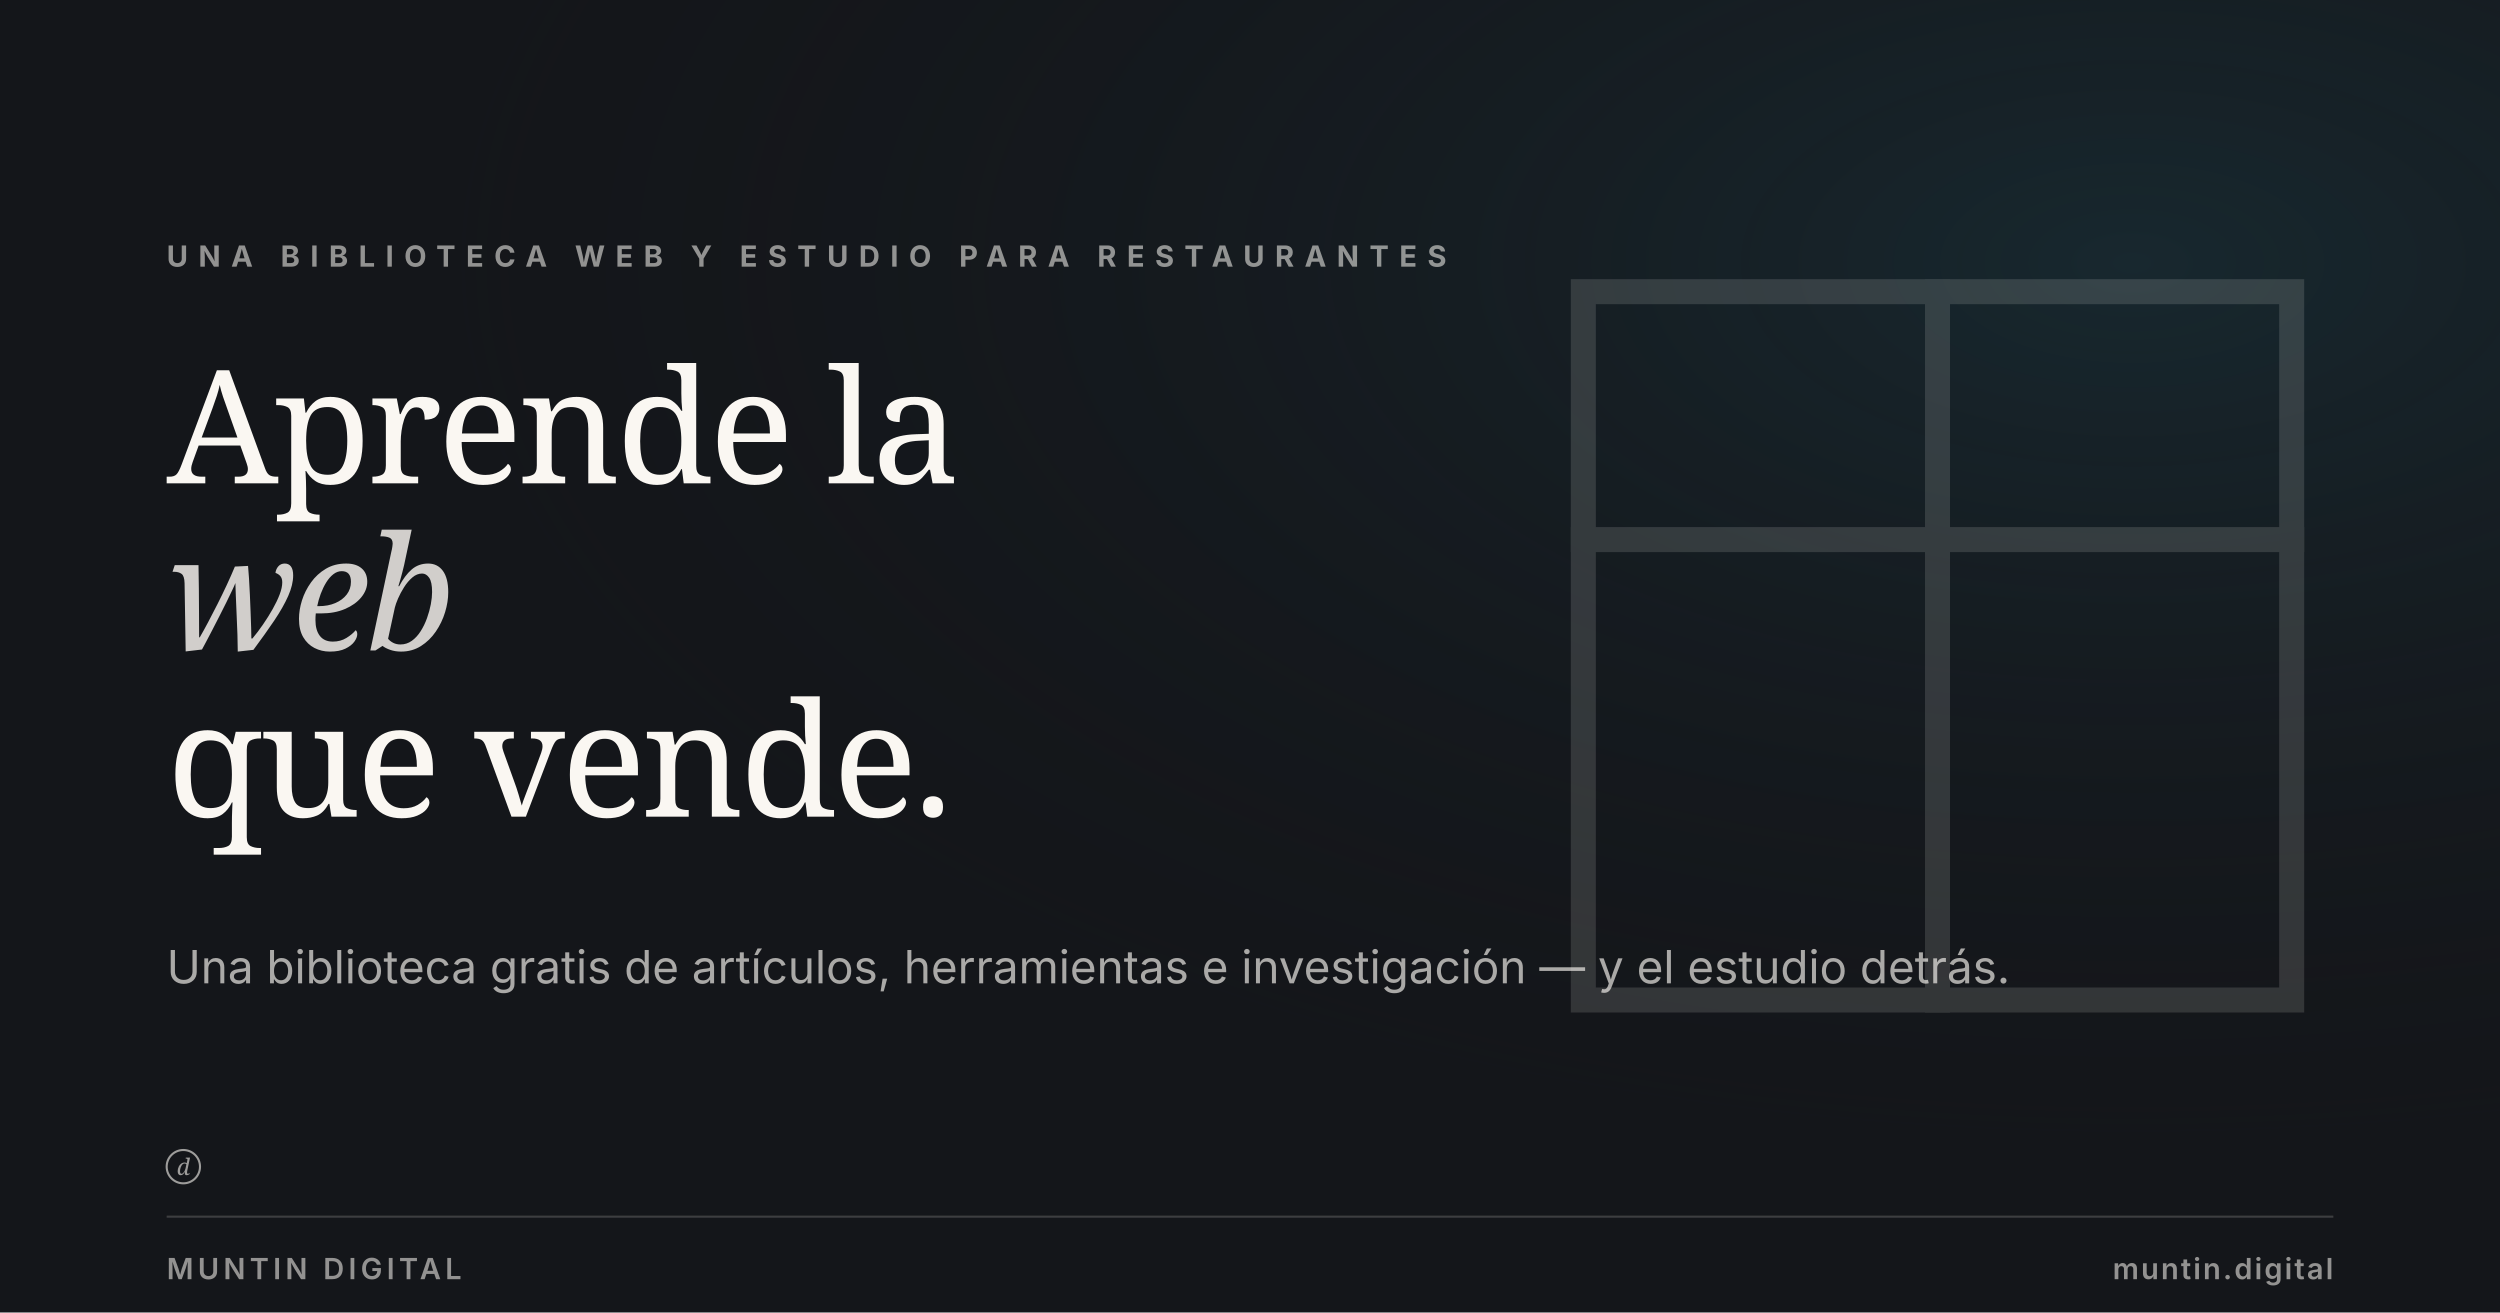
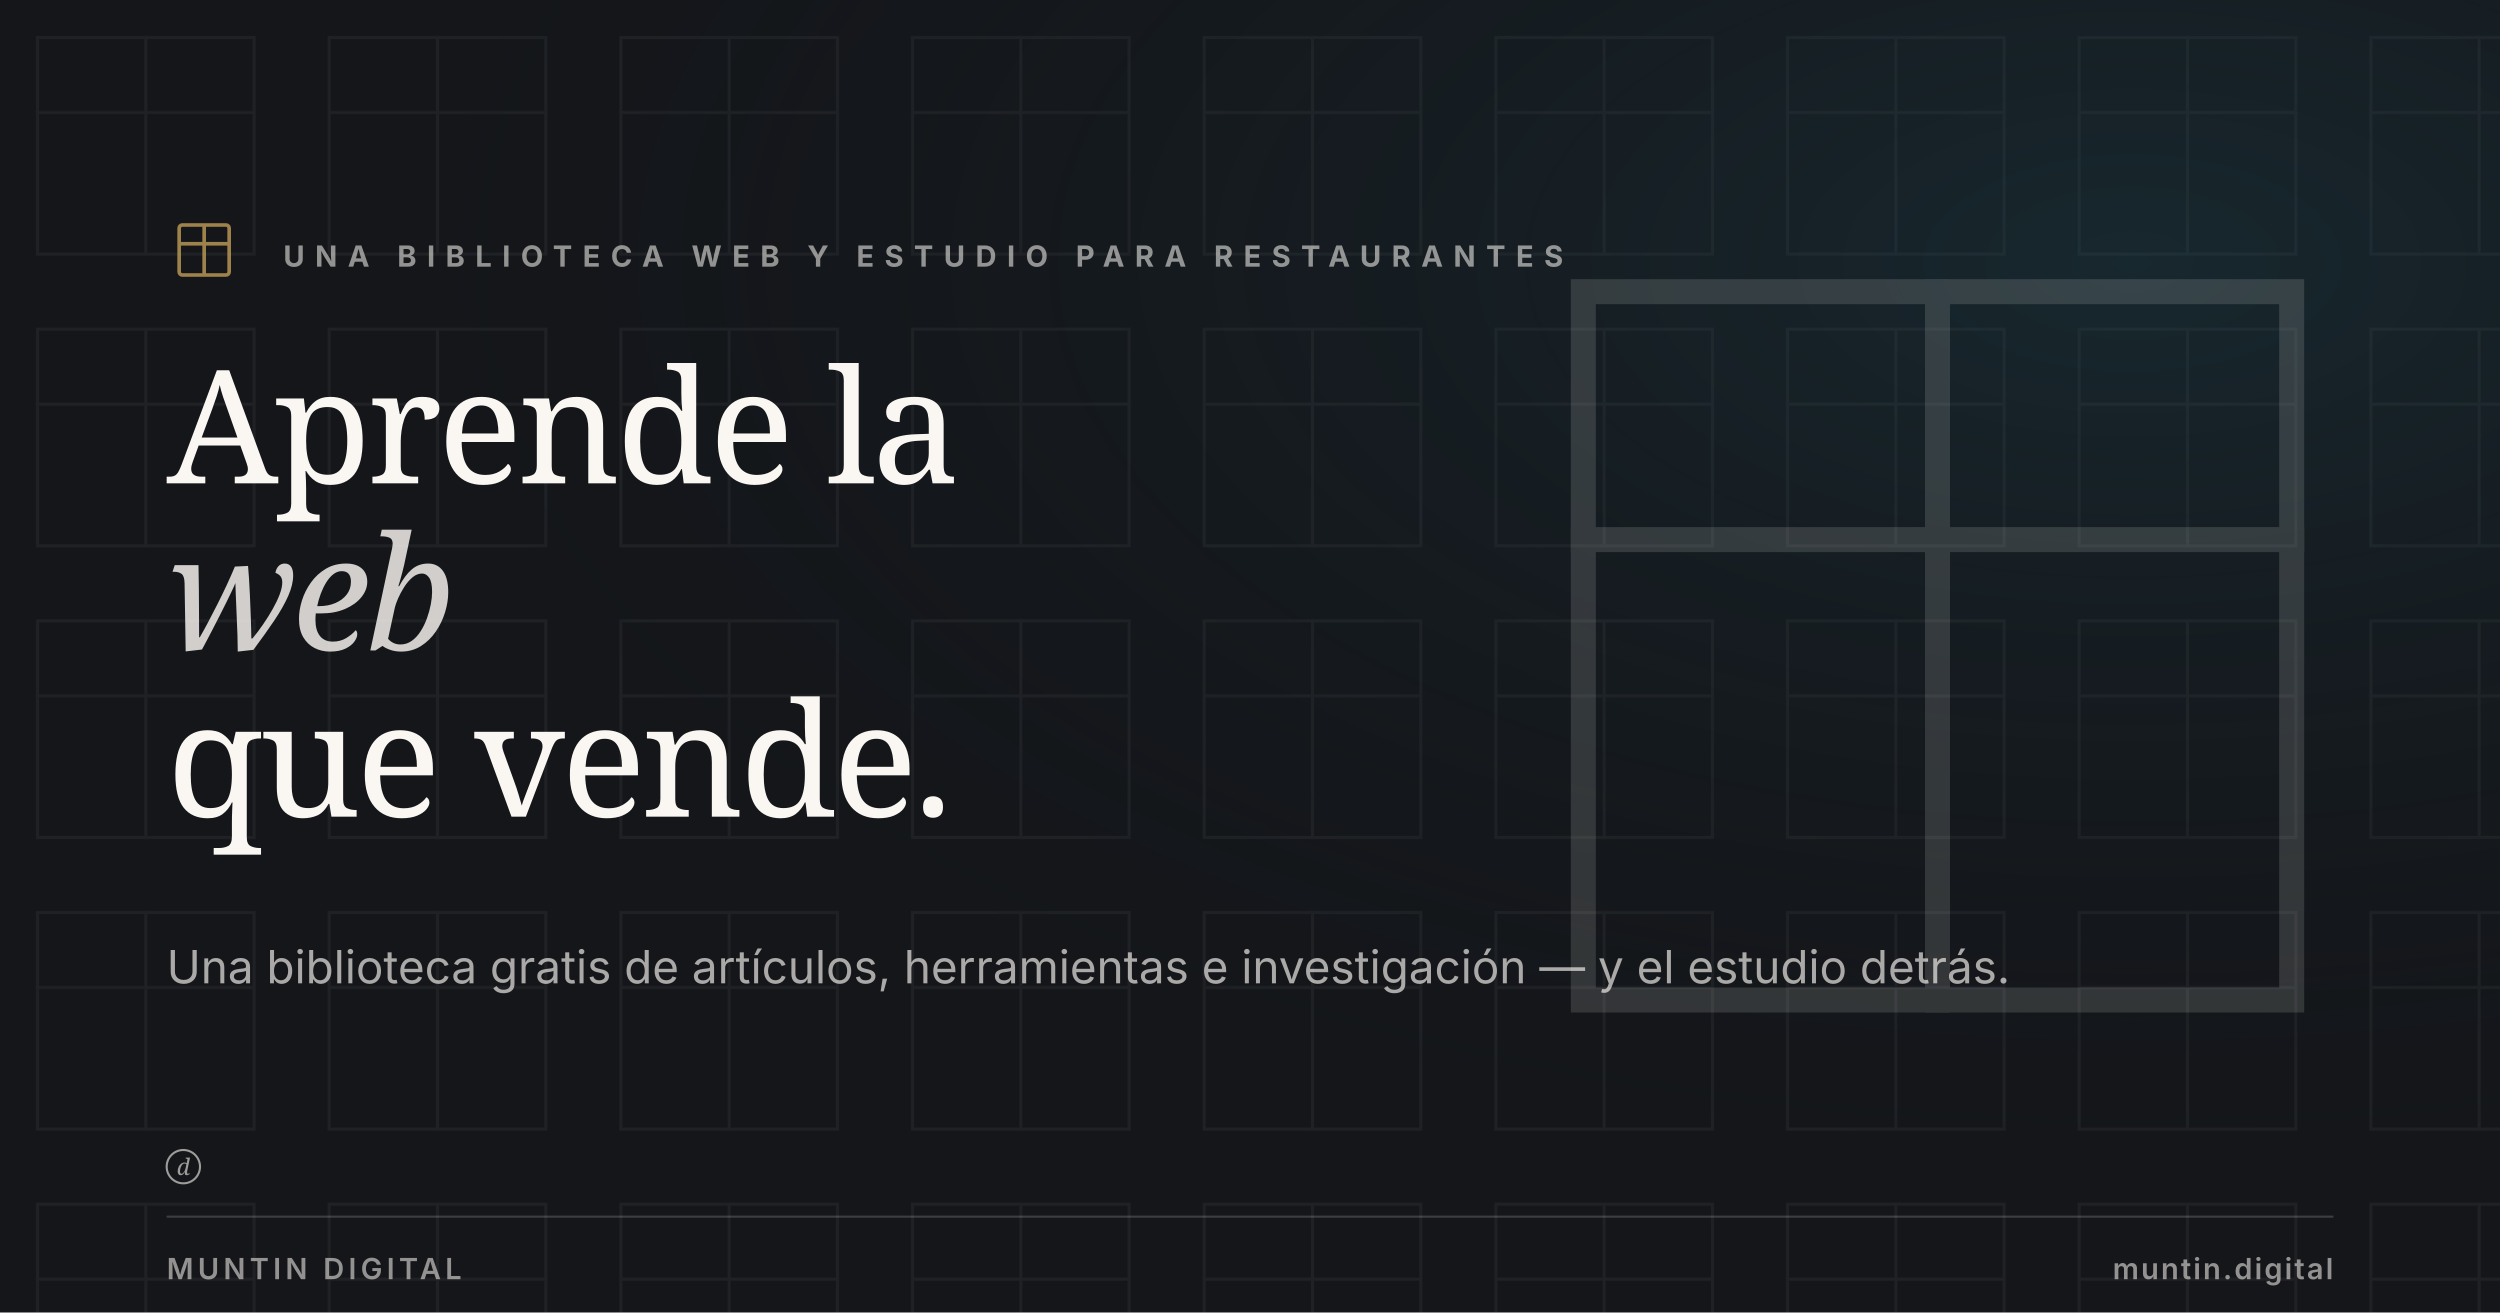
<svg xmlns="http://www.w3.org/2000/svg" viewBox="0 0 1200 630" width="1200" height="630">
  <defs>
    <radialGradient id="glow" cx="85%" cy="20%" r="70%">
      <stop offset="0%" stop-color="#1F4E5B" stop-opacity="0.32" />
      <stop offset="100%" stop-color="#14161A" stop-opacity="0" />
    </radialGradient>
  </defs>
  <rect width="1200" height="630" fill="#14161A" />
+   <defs>
+     <pattern id="muntinField" x="0" y="0" width="140" height="140" patternUnits="userSpaceOnUse">
+       <g transform="translate(18, 18)" fill="none" stroke="#FAF7F2" stroke-width="1.5" stroke-linecap="square" stroke-linejoin="miter">
+         <rect x="0" y="0" width="104" height="104" />
+         <line x1="52" y1="0" x2="52" y2="104" />
+         <line x1="0" y1="36" x2="104" y2="36" />
+       </g>
+     </pattern>
+   </defs>
+   <rect width="1200" height="630" fill="url(#muntinField)" opacity="0.05" />
  <rect width="1200" height="630" fill="url(#glow)" />
  <g transform="translate(760, 140)" stroke="#FAF7F2" stroke-width="12" stroke-linecap="square" stroke-linejoin="miter" fill="none" opacity="0.14">
    <rect x="0" y="0" width="340" height="340" />
    <line x1="170" y1="0" x2="170" y2="340" />
    <line x1="0" y1="119" x2="340" y2="119" />
  </g>
-   <text x="80" y="128" font-family="Inter, Arial, sans-serif" font-size="14" font-weight="700" letter-spacing="5" fill="#FAF7F2" opacity="0.55">UNA BIBLIOTECA WEB Y ESTUDIO PARA RESTAURANTES</text>
+   <g transform="translate(80, 102) scale(1.5)" fill="none" stroke="#C5A059" stroke-width="1.167" stroke-linecap="round" stroke-linejoin="round" color="#C5A059" opacity="0.78">
+     <rect x="4" y="4" width="16" height="16" rx="1" />
+     <line x1="12" y1="4.5" x2="12" y2="19.5" />
+     <line x1="4.5" y1="10" x2="19.5" y2="10" />
+   </g>
+   <text x="136" y="128" font-family="Inter, Arial, sans-serif" font-size="14" font-weight="700" letter-spacing="5" fill="#FAF7F2" opacity="0.55">UNA BIBLIOTECA WEB Y ESTUDIO PARA RESTAURANTES</text>
  <text x="80" y="232" font-family="Fraunces, Georgia, serif" font-size="76" font-weight="500" letter-spacing="-2" fill="#FAF7F2">Aprende la</text>
  <text x="80" y="312" font-family="Fraunces, Georgia, serif" font-style="italic" font-size="76" font-weight="400" letter-spacing="-2" fill="#FAF7F2" opacity="0.82">web</text>
  <text x="80" y="392" font-family="Fraunces, Georgia, serif" font-size="76" font-weight="500" letter-spacing="-2" fill="#FAF7F2">que vende.</text>
  <text x="80" y="472" font-family="Inter, Arial, sans-serif" font-size="22" font-weight="400" fill="#FAF7F2" opacity="0.65">Una biblioteca gratis de artículos, herramientas e investigación — y el estudio detrás.</text>
  <g transform="translate(80, 552)" fill="#FAF7F2" opacity="0.6">
    <circle cx="8" cy="8" r="8" fill="none" stroke="#FAF7F2" stroke-width="1" />
    <text x="8" y="12" text-anchor="middle" font-family="Fraunces, Georgia, serif" font-style="italic" font-size="11" font-weight="500" fill="#FAF7F2">d</text>
  </g>
  <line x1="80" y1="584" x2="1120" y2="584" stroke="rgba(250,247,242,0.18)" stroke-width="1" />
  <text x="80" y="614" font-family="Inter, Arial, sans-serif" font-size="14" font-weight="600" letter-spacing="2" fill="rgba(250,247,242,0.55)">MUNTIN DIGITAL</text>
  <text x="1120" y="614" text-anchor="end" font-family="Inter, Arial, sans-serif" font-size="14" font-weight="600" letter-spacing="1" fill="rgba(250,247,242,0.55)">muntin.digital</text>
</svg>
